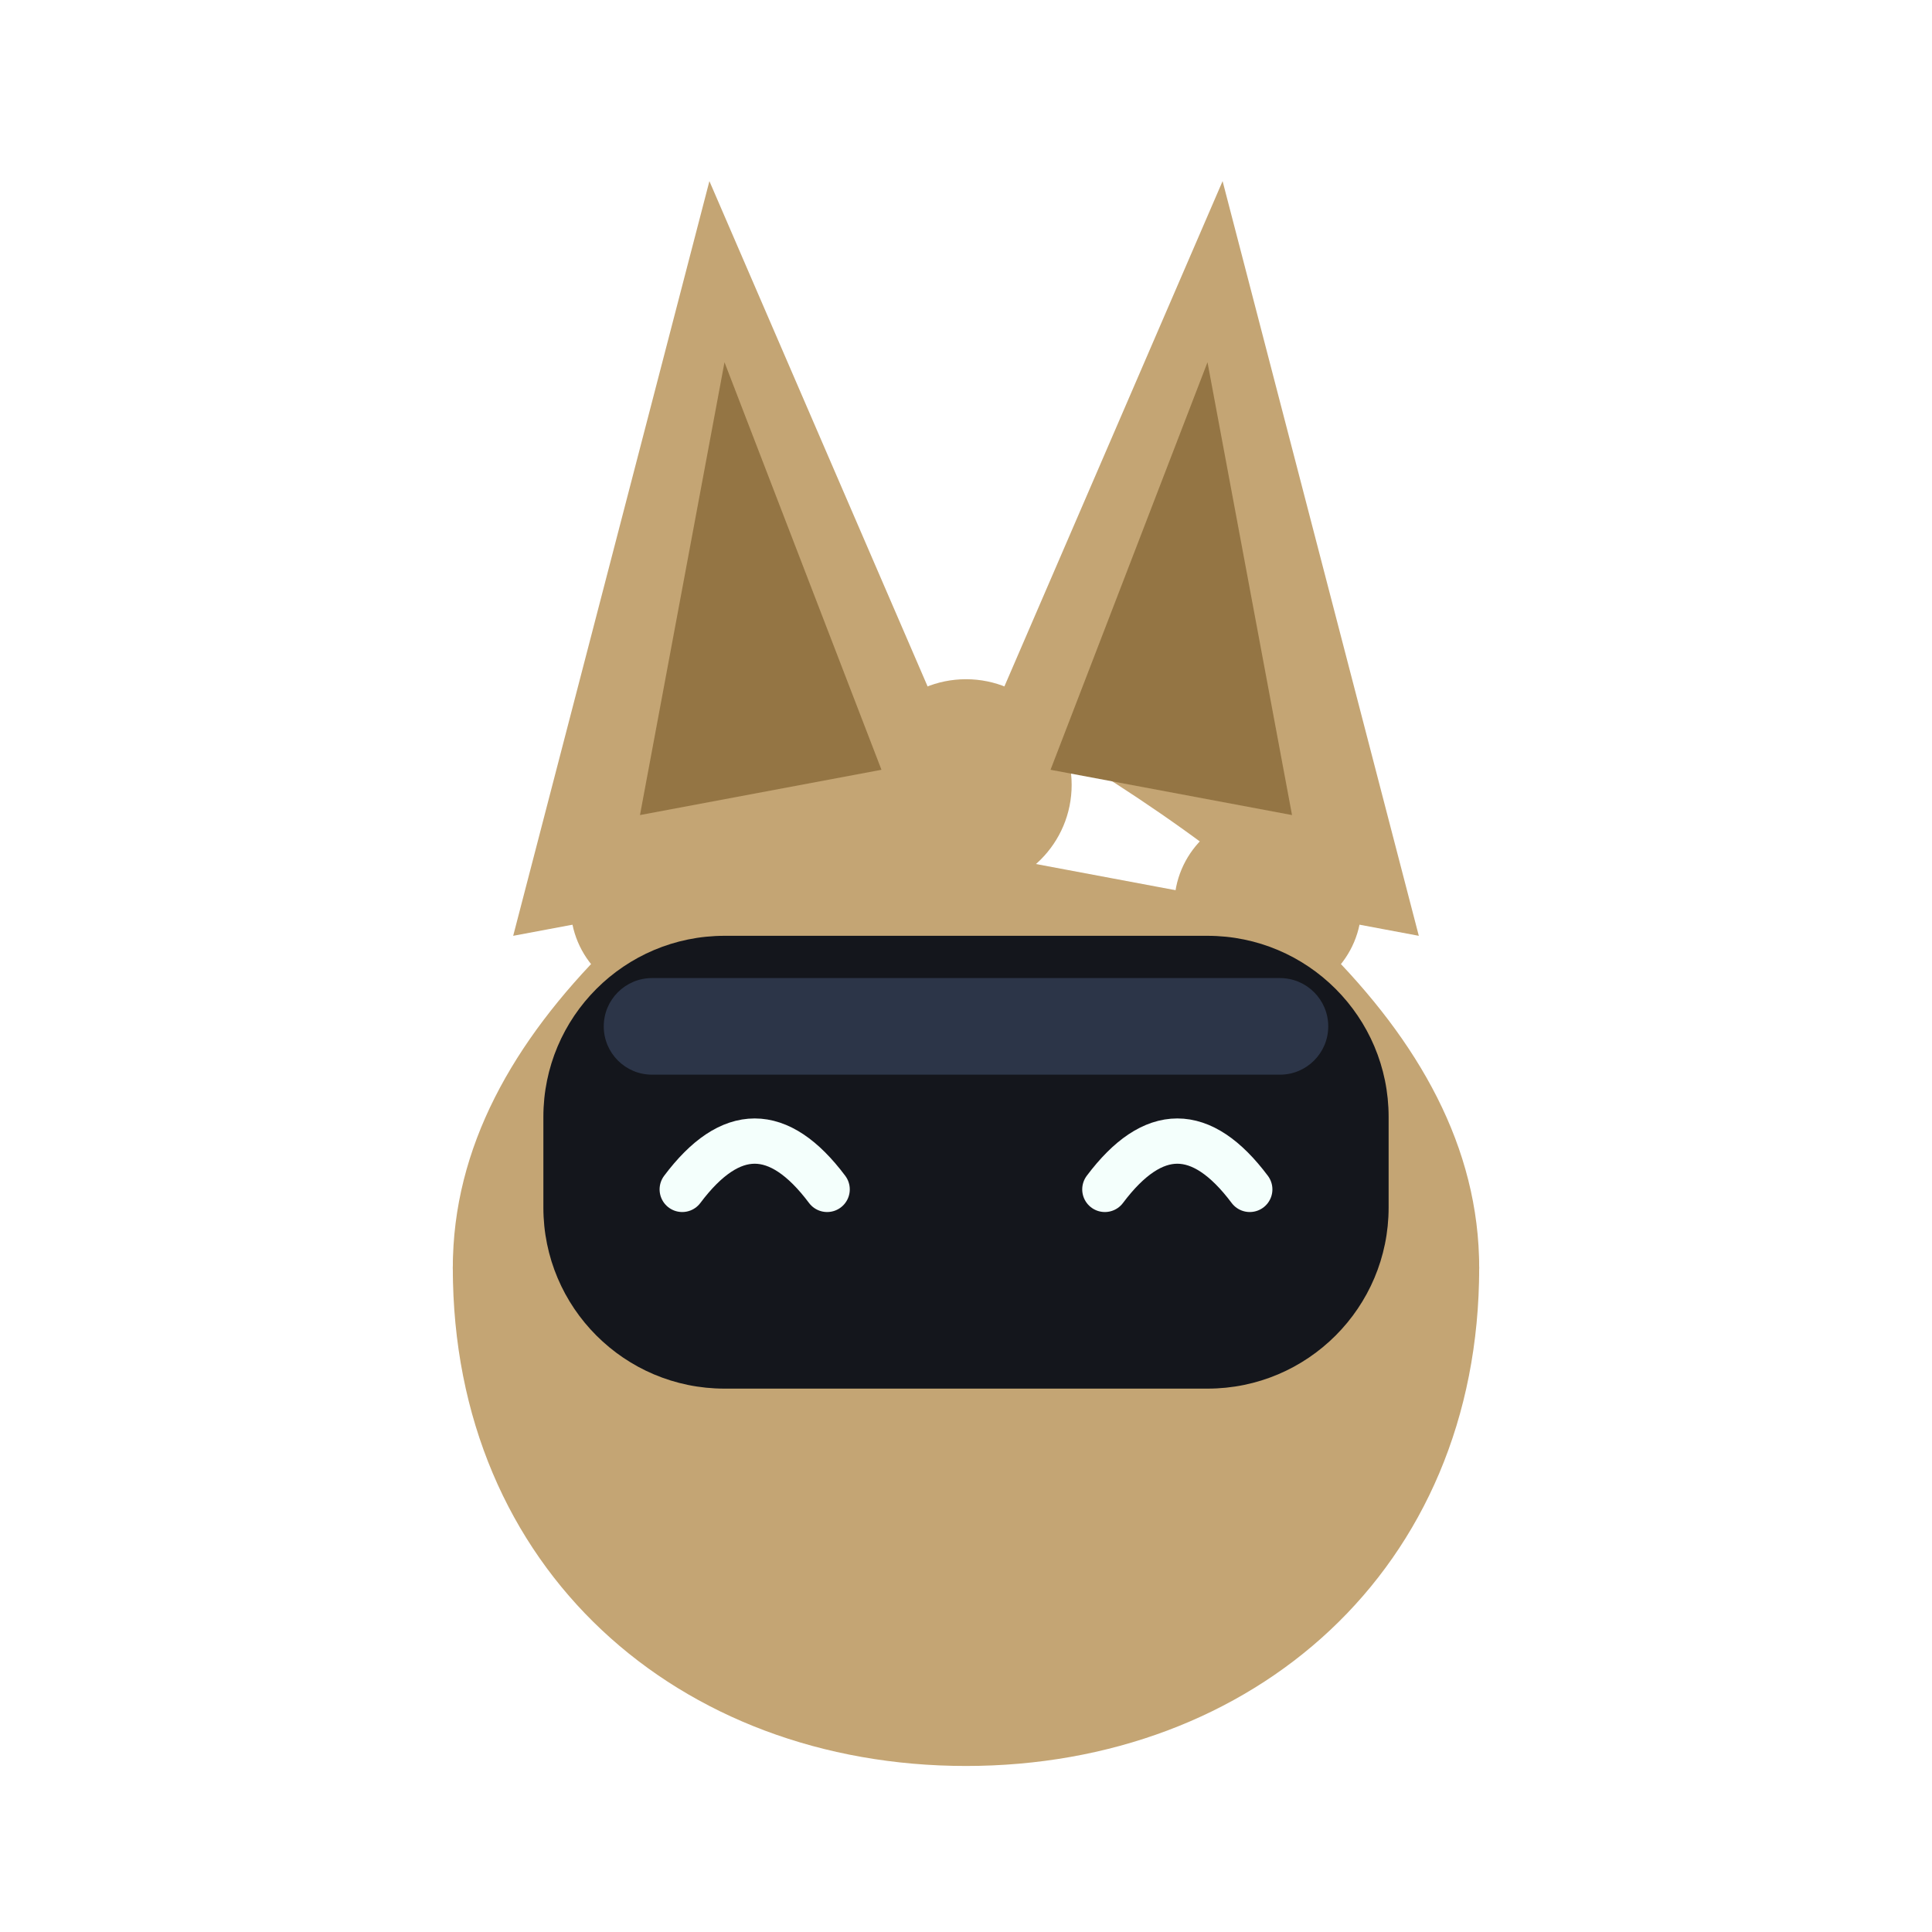
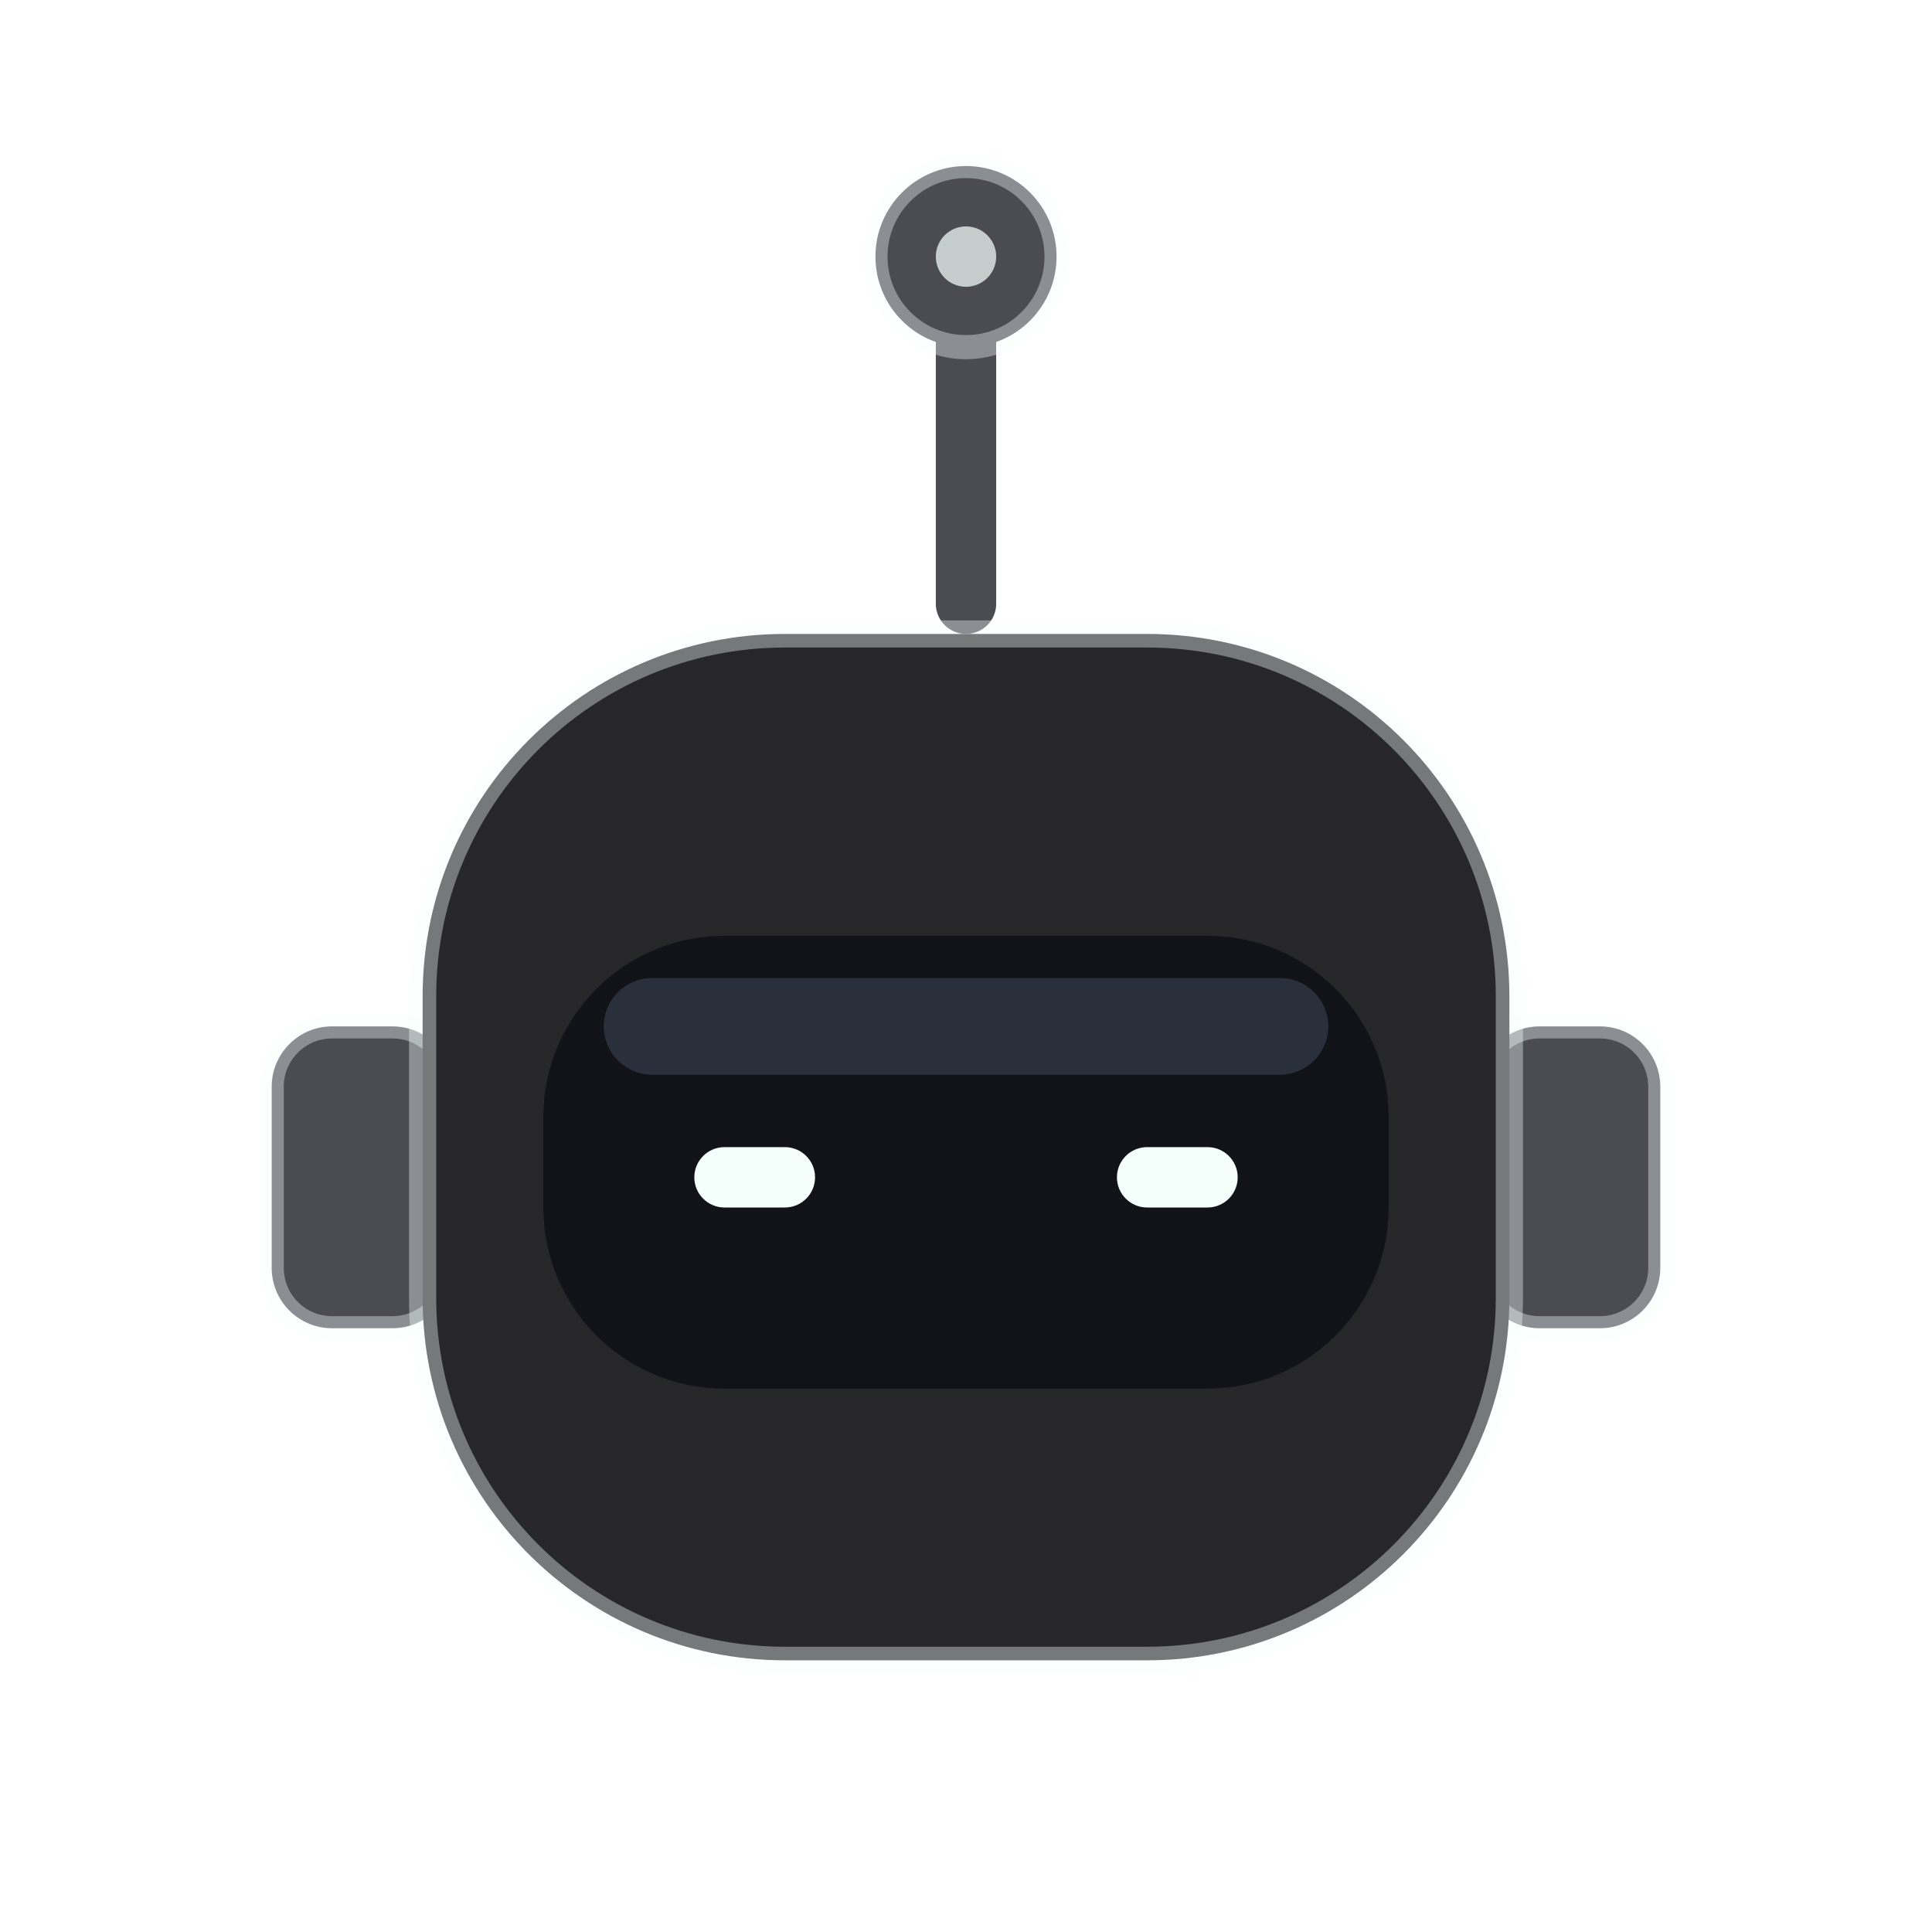
<svg xmlns="http://www.w3.org/2000/svg" viewBox="0 0 64 64" width="64" height="64">
-   <path fill="#c4a574" d="M17 31 23.5 6 33 28ZM47 31 40.5 6 31 28ZM32 23c9 5 17 11 17 19 0 10-7.5 16.5-17 16.5S15 52 15 42c0-8 8-14 17-19z" />
-   <g fill="#c4a574">
-     <circle cx="22" cy="30" r="3.1" />
-     <circle cx="32" cy="26" r="3.5" />
-     <circle cx="42" cy="30" r="3.1" />
-     <circle cx="17.5" cy="42" r="2.5" />
-     <circle cx="46.5" cy="42" r="2.5" />
+   <path d="M32 20V11" fill="none" stroke="#4b4b52" stroke-width="2" stroke-linecap="round" />
+   <circle cx="32" cy="8.5" r="3" fill="#4b4b52" stroke="rgba(244,255,252,0.38)" stroke-width="0.8" />
+   <circle cx="32" cy="8.5" r="1" fill="#f4fffc" opacity="0.72" />
+   <g fill="#4b4b52" stroke="rgba(244,255,252,0.38)" stroke-width="0.8">
+     <rect x="9" y="34" width="6" height="10" rx="2" />
+     <rect x="49" y="34" width="6" height="10" rx="2" />
  </g>
-   <path fill="#947544" d="M21.2 27 24 12 29.2 25.5ZM42.8 27 40 12 34.8 25.5Z" />
-   <rect x="18" y="31" width="28" height="15" rx="6" fill="#14161c" />
-   <rect x="20" y="32.4" width="24" height="3.2" rx="1.6" fill="#2c3548" />
-   <path d="M22.6 39.4Q25 36.2 27.4 39.4M36.6 39.4Q39 36.2 41.4 39.4" fill="none" stroke="#f4fffc" stroke-width="1.5" stroke-linecap="round" />
+   <rect x="14" y="21" width="36" height="34" rx="12" fill="#27272a" stroke="rgba(244,255,252,0.38)" stroke-width="0.9" />
+   <rect x="18" y="31" width="28" height="15" rx="6" fill="#111318" />
+   <rect x="20" y="32.4" width="24" height="3.2" rx="1.6" fill="#2a303b" />
+   <rect x="23" y="38" width="4" height="2" rx="1" fill="#f4fffc" />
+   <rect x="37" y="38" width="4" height="2" rx="1" fill="#f4fffc" />
</svg>
